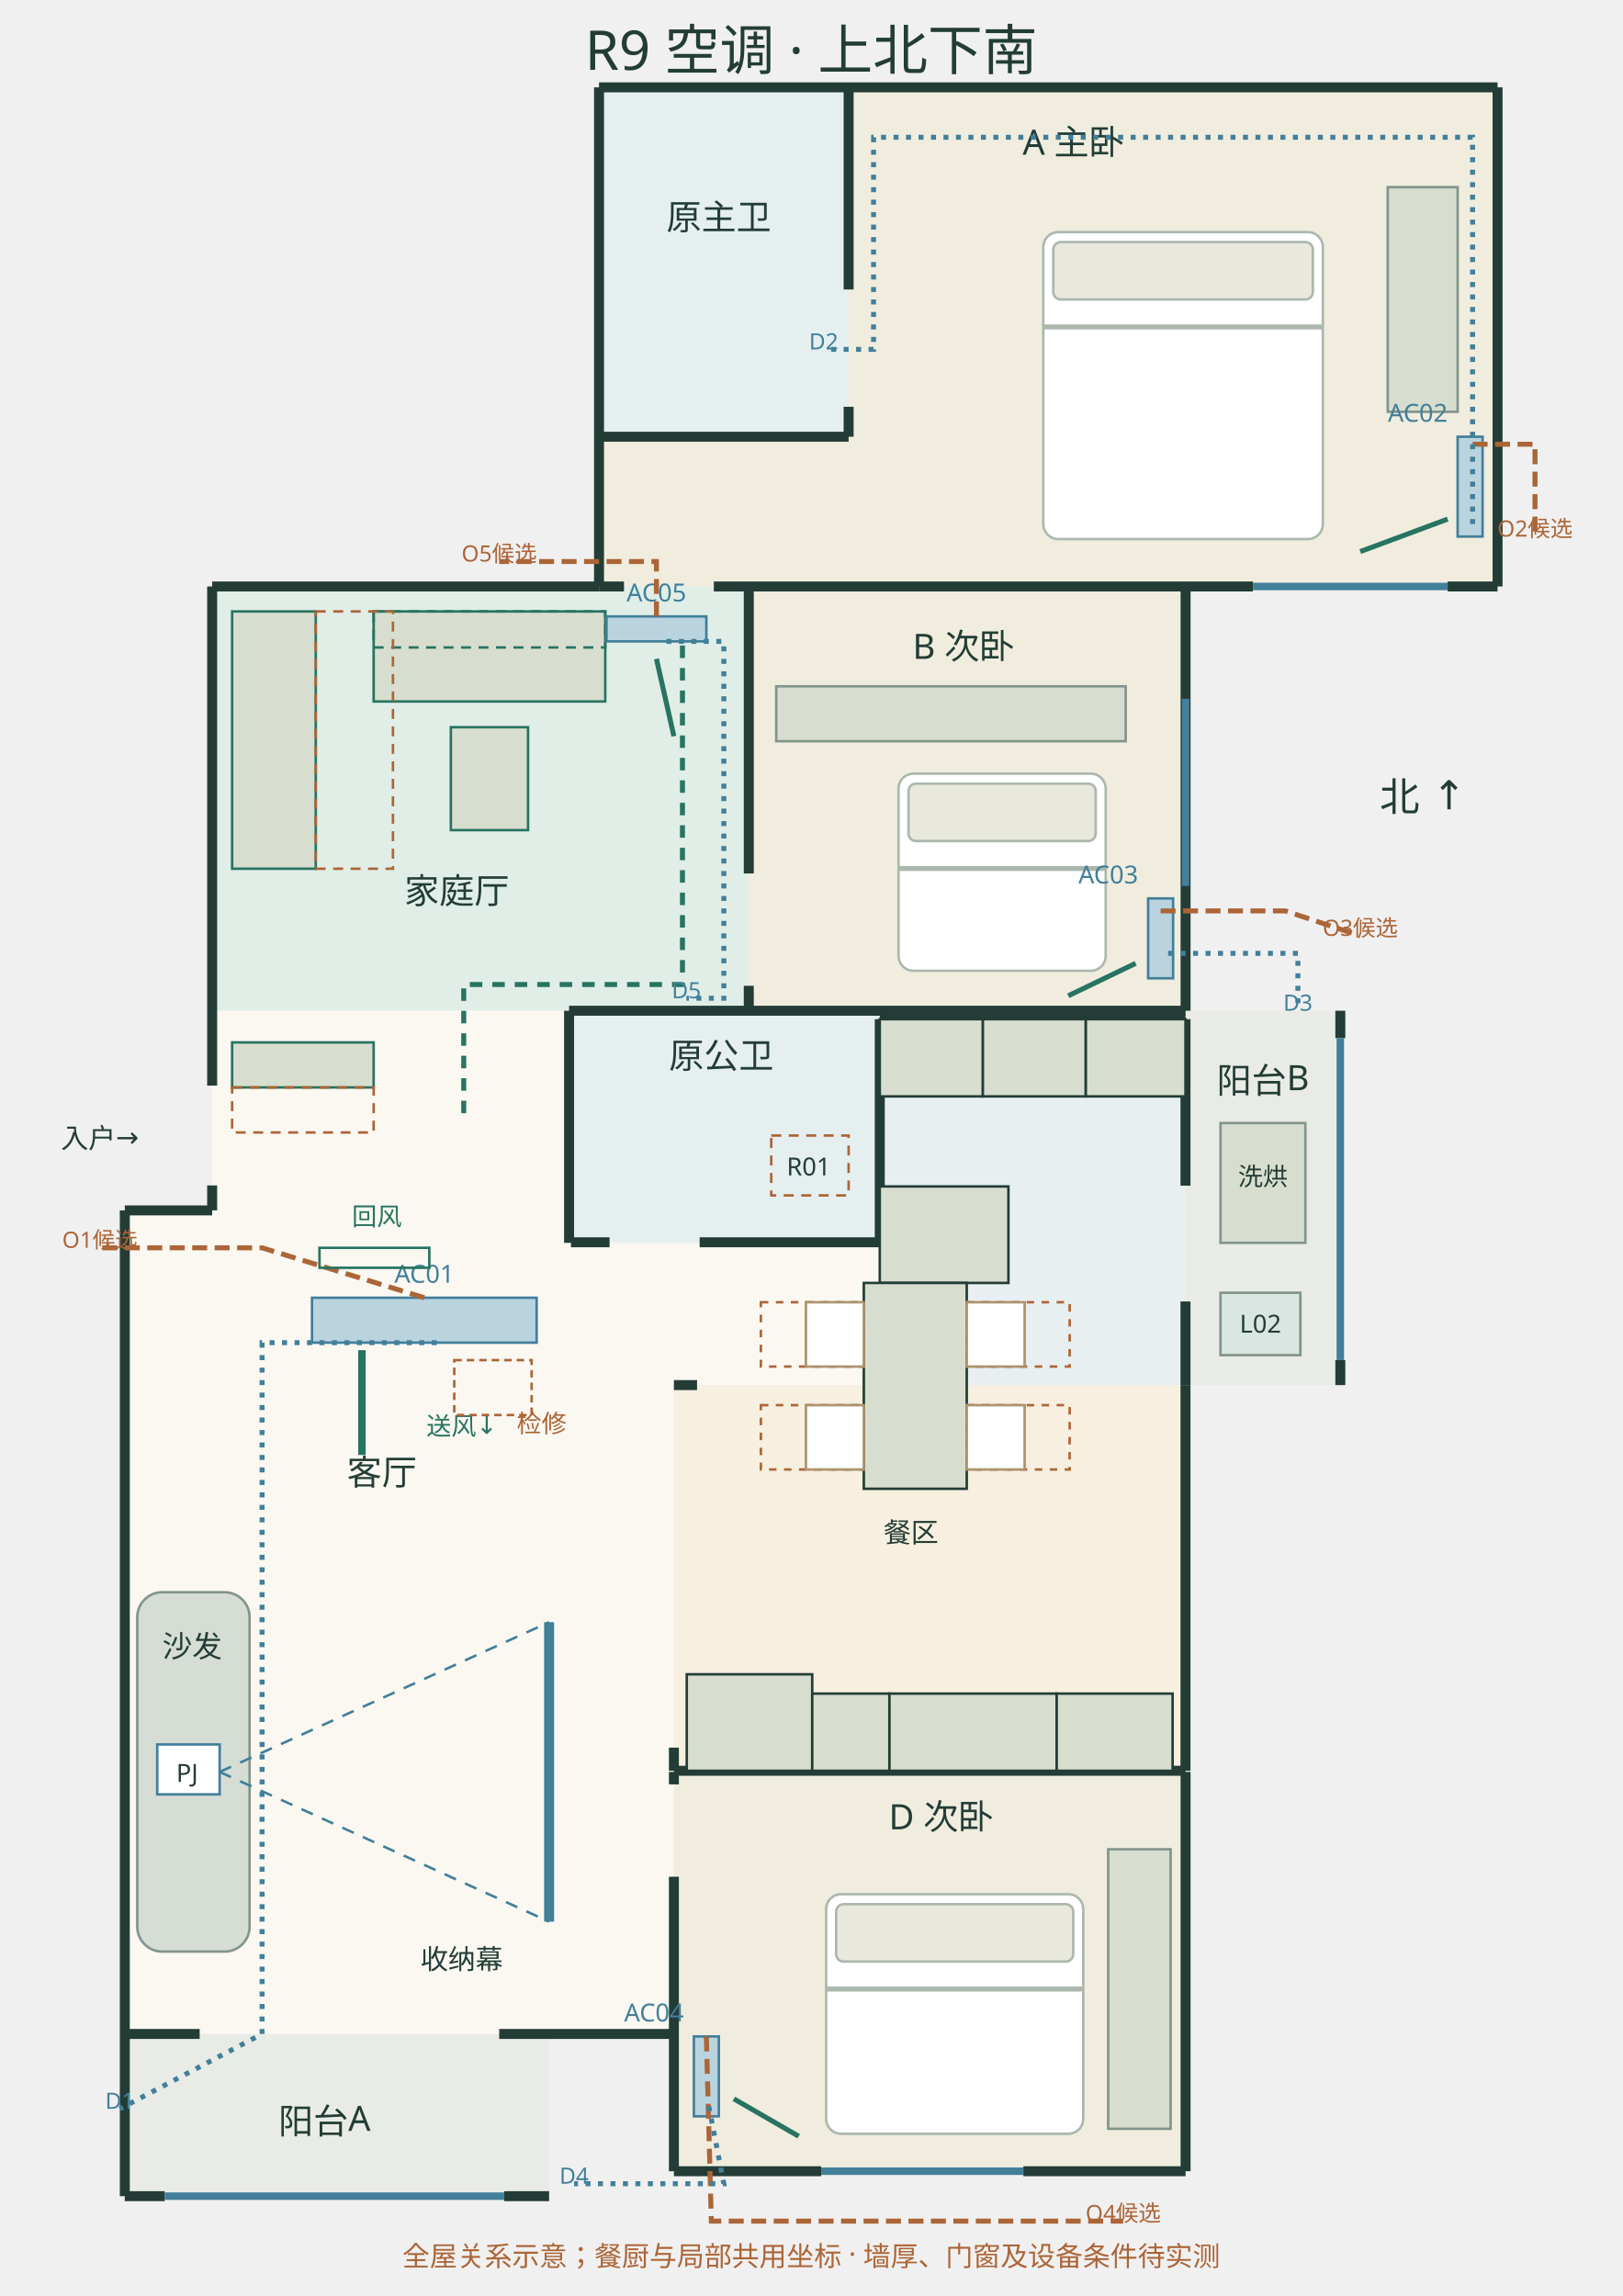
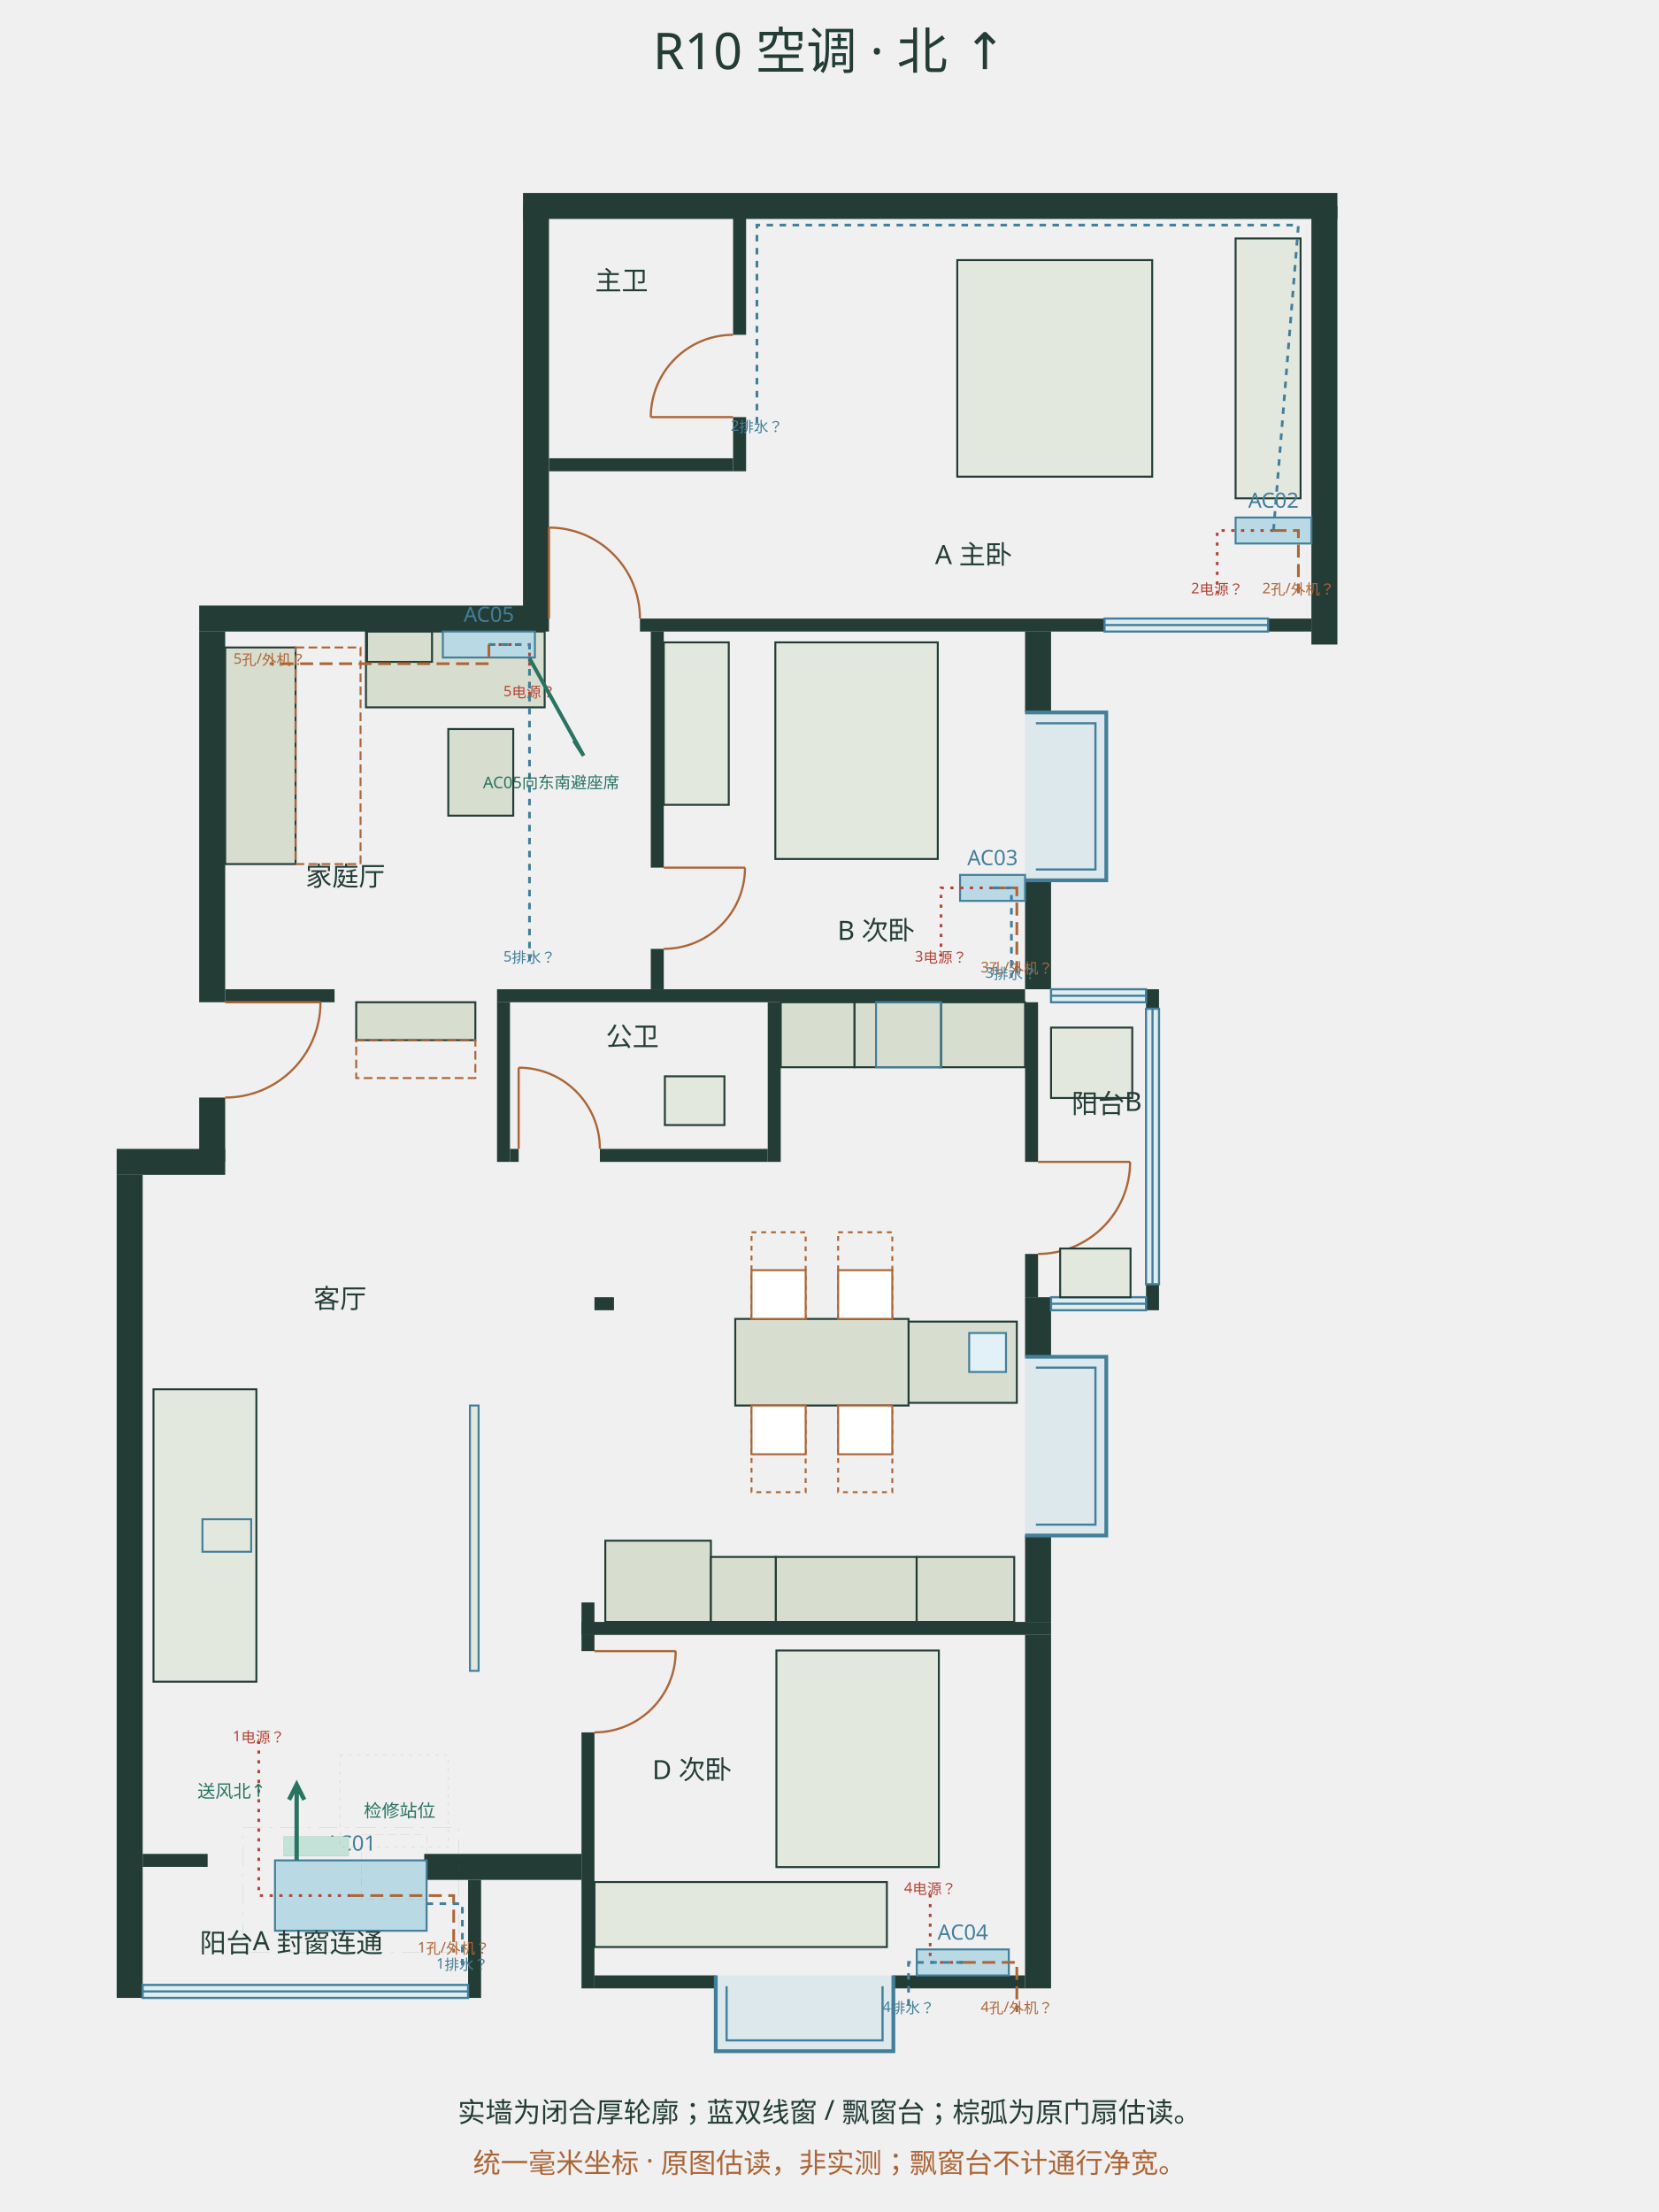
- <svg xmlns="http://www.w3.org/2000/svg" viewBox="0 0 650 920" role="img" aria-label="R9 空调 · 上北下南">
+ <svg xmlns="http://www.w3.org/2000/svg" viewBox="0 0 720 960" role="img" aria-label="R10 空调 · 北 ↑">
  <g font-family="Microsoft YaHei, sans-serif">
-     <text x="325.0" y="28" font-size="22" fill="#233d36" text-anchor="middle">R9 空调 · 上北下南</text>
-     <rect x="240" y="35" width="360" height="200" rx="0" fill="#f0eddf" stroke="none" />
-     <rect x="240" y="35" width="100" height="140" rx="0" fill="#e5eff0" stroke="none" />
-     <rect x="85" y="235" width="215" height="170" rx="0" fill="#e0eee7" stroke="none" />
-     <rect x="300" y="235" width="175" height="170" rx="0" fill="#f0eddf" stroke="none" />
-     <rect x="228" y="405" width="125" height="93" rx="0" fill="#e5eff0" stroke="none" />
-     <rect x="475" y="405" width="62" height="150" rx="0" fill="#e9ece6" stroke="none" />
-     <rect x="270" y="710" width="205" height="160" rx="0" fill="#f0eddf" stroke="none" />
-     <rect x="50" y="815" width="170" height="65" rx="0" fill="#e9ece6" stroke="none" />
-     <path d="M85 405H228V498H353V555H270V815H50V485H85Z" fill="#faf8f1" stroke="none" />
-     <line x1="240" y1="35" x2="600" y2="35" stroke="#233d36" stroke-width="4" stroke-dasharray="" />
-     <line x1="240" y1="35" x2="240" y2="235" stroke="#233d36" stroke-width="4" stroke-dasharray="" />
-     <line x1="600" y1="35" x2="600" y2="235" stroke="#233d36" stroke-width="4" stroke-dasharray="" />
-     <line x1="240" y1="235" x2="250" y2="235" stroke="#233d36" stroke-width="4" stroke-dasharray="" />
-     <line x1="286" y1="235" x2="502" y2="235" stroke="#233d36" stroke-width="4" stroke-dasharray="" />
-     <line x1="580" y1="235" x2="600" y2="235" stroke="#233d36" stroke-width="4" stroke-dasharray="" />
-     <line x1="340" y1="35" x2="340" y2="116" stroke="#233d36" stroke-width="4" stroke-dasharray="" />
-     <line x1="340" y1="163" x2="340" y2="175" stroke="#233d36" stroke-width="4" stroke-dasharray="" />
-     <line x1="240" y1="175" x2="340" y2="175" stroke="#233d36" stroke-width="4" stroke-dasharray="" />
-     <line x1="85" y1="235" x2="240" y2="235" stroke="#233d36" stroke-width="4" stroke-dasharray="" />
-     <line x1="85" y1="235" x2="85" y2="435" stroke="#233d36" stroke-width="4" stroke-dasharray="" />
-     <line x1="85" y1="475" x2="85" y2="485" stroke="#233d36" stroke-width="4" stroke-dasharray="" />
-     <line x1="50" y1="485" x2="85" y2="485" stroke="#233d36" stroke-width="4" stroke-dasharray="" />
-     <line x1="50" y1="485" x2="50" y2="880" stroke="#233d36" stroke-width="4" stroke-dasharray="" />
-     <line x1="300" y1="235" x2="300" y2="350" stroke="#233d36" stroke-width="4" stroke-dasharray="" />
-     <line x1="300" y1="395" x2="300" y2="405" stroke="#233d36" stroke-width="4" stroke-dasharray="" />
-     <line x1="475" y1="235" x2="475" y2="405" stroke="#233d36" stroke-width="4" stroke-dasharray="" />
-     <line x1="228" y1="405" x2="475" y2="405" stroke="#233d36" stroke-width="4" stroke-dasharray="" />
-     <line x1="228" y1="405" x2="228" y2="498" stroke="#233d36" stroke-width="4" stroke-dasharray="" />
-     <line x1="537" y1="405" x2="537" y2="416" stroke="#233d36" stroke-width="4" stroke-dasharray="" />
-     <line x1="537" y1="545" x2="537" y2="555" stroke="#233d36" stroke-width="4" stroke-dasharray="" />
-     <line x1="270" y1="710" x2="270" y2="715" stroke="#233d36" stroke-width="4" stroke-dasharray="" />
-     <line x1="270" y1="752" x2="270" y2="870" stroke="#233d36" stroke-width="4" stroke-dasharray="" />
-     <line x1="270" y1="870" x2="329" y2="870" stroke="#233d36" stroke-width="4" stroke-dasharray="" />
-     <line x1="410" y1="870" x2="475" y2="870" stroke="#233d36" stroke-width="4" stroke-dasharray="" />
-     <line x1="475" y1="710" x2="475" y2="870" stroke="#233d36" stroke-width="4" stroke-dasharray="" />
-     <line x1="50" y1="815" x2="80" y2="815" stroke="#233d36" stroke-width="4" stroke-dasharray="" />
-     <line x1="200" y1="815" x2="270" y2="815" stroke="#233d36" stroke-width="4" stroke-dasharray="" />
-     <line x1="50" y1="880" x2="66" y2="880" stroke="#233d36" stroke-width="4" stroke-dasharray="" />
-     <line x1="202" y1="880" x2="220" y2="880" stroke="#233d36" stroke-width="4" stroke-dasharray="" />
-     <line x1="502" y1="235" x2="580" y2="235" stroke="#427f9a" stroke-width="3" stroke-dasharray="" />
-     <line x1="475" y1="280" x2="475" y2="355" stroke="#427f9a" stroke-width="3" stroke-dasharray="" />
-     <line x1="475" y1="592" x2="475" y2="656" stroke="#427f9a" stroke-width="3" stroke-dasharray="" />
-     <line x1="329" y1="870" x2="410" y2="870" stroke="#427f9a" stroke-width="3" stroke-dasharray="" />
-     <line x1="537" y1="416" x2="537" y2="545" stroke="#427f9a" stroke-width="3" stroke-dasharray="" />
-     <line x1="66" y1="880" x2="202" y2="880" stroke="#427f9a" stroke-width="3" stroke-dasharray="" />
-     <rect x="418" y="93" width="112" height="123" rx="6" fill="#fff" stroke="#acb8ad" />
-     <rect x="422" y="97" width="104" height="23" rx="3" fill="#e9e8dc" stroke="#acb8ad" />
-     <line x1="418" y1="131" x2="530" y2="131" stroke="#acb8ad" stroke-width="2" stroke-dasharray="" />
-     <rect x="556" y="75" width="28" height="90" rx="0" fill="#d8decf" stroke="#82958c" />
-     <rect x="360" y="310" width="83" height="79" rx="6" fill="#fff" stroke="#acb8ad" />
-     <rect x="364" y="314" width="75" height="23" rx="3" fill="#e9e8dc" stroke="#acb8ad" />
-     <line x1="360" y1="348" x2="443" y2="348" stroke="#acb8ad" stroke-width="2" stroke-dasharray="" />
-     <rect x="311" y="275" width="140" height="22" rx="0" fill="#d8decf" stroke="#82958c" />
-     <rect x="331" y="759" width="103" height="96" rx="6" fill="#fff" stroke="#acb8ad" />
-     <rect x="335" y="763" width="95" height="23" rx="3" fill="#e9e8dc" stroke="#acb8ad" />
-     <line x1="331" y1="797" x2="434" y2="797" stroke="#acb8ad" stroke-width="2" stroke-dasharray="" />
-     <rect x="444" y="741" width="25" height="112" rx="0" fill="#d8decf" stroke="#82958c" />
-     <rect x="93.0" y="245.0" width="33.508" height="103.1" rx="0" fill="#d8decf" stroke="#287361" />
-     <rect x="149.705" y="245.0" width="92.79" height="36.085" rx="0" fill="#d8decf" stroke="#287361" />
-     <rect x="149.705" y="245.0" width="92.79" height="14.434" rx="0" fill="none" stroke="#287361" stroke-dasharray="4 3" />
-     <rect x="180.635" y="291.395" width="30.93" height="41.24" rx="0" fill="#d8decf" stroke="#287361" />
-     <rect x="126.507" y="245.0" width="30.93" height="103.1" rx="0" fill="none" stroke="#ac6537" stroke-dasharray="4 3" />
-     <rect x="93.0" y="417.692" width="56.705" height="18.043" rx="0" fill="#d8decf" stroke="#287361" />
-     <rect x="93.0" y="435.735" width="56.705" height="18.043" rx="0" fill="none" stroke="#ac6537" stroke-dasharray="4 3" />
-     <polyline points="185.79,446.045 185.79,394.495 273.425,394.495 273.425,255.31" fill="none" stroke="#287361" stroke-width="2" stroke-dasharray="5 4" />
-     <rect x="270.0" y="555.0" width="204.963" height="154.547" fill="#f7efdf" stroke="none" stroke-dasharray="" />
-     <rect x="352.48" y="408.392" width="122.483" height="146.608" fill="#e8eff0" stroke="none" stroke-dasharray="" />
-     <g data-wall="bath_south_west" data-retained="true">
-       <polyline points="228.76,497.779 244.225,497.779" fill="none" stroke="#233d36" stroke-width="4" stroke-dasharray="" />
+     <text x="360.0" y="30" font-size="22" fill="#233d36" text-anchor="middle">R10 空调 · 北 ↑</text>
+     <g data-model="e076298a32307d32d8c153a516c94fb05d81f4c542994ed85874554e8a292c61" transform="translate(258 563) scale(0.047)">
+       <g stroke-width="20">
+         <g data-wall="A_north" data-box="-660,-10197,7520,240">
+           <rect x="-660" y="-10197" width="7520" height="240" fill="#233d36" stroke="none" stroke-dasharray="" />
+         </g>
+         <g data-wall="A_west" data-box="-660,-10077,240,3810">
+           <rect x="-660" y="-10077" width="240" height="3810" fill="#233d36" stroke="none" stroke-dasharray="" />
+         </g>
+         <g data-wall="A_east" data-box="6620,-10077,240,4050">
+           <rect x="6620" y="-10077" width="240" height="4050" fill="#233d36" stroke="none" stroke-dasharray="" />
+         </g>
+         <g data-wall="A_south1" data-box="420,-6267,4290,120">
+           <rect x="420" y="-6267" width="4290" height="120" fill="#233d36" stroke="none" stroke-dasharray="" />
+         </g>
+         <g data-wall="A_south2" data-box="6220,-6267,400,120">
+           <rect x="6220" y="-6267" width="400" height="120" fill="#233d36" stroke="none" stroke-dasharray="" />
+         </g>
+         <g data-wall="family_north" data-box="-3650,-6387,3230,240">
+           <rect x="-3650" y="-6387" width="3230" height="240" fill="#233d36" stroke="none" stroke-dasharray="" />
+         </g>
+         <g data-wall="family_west" data-box="-3650,-6147,240,3423">
+           <rect x="-3650" y="-6147" width="240" height="3423" fill="#233d36" stroke="none" stroke-dasharray="" />
+         </g>
+         <g data-wall="master_bath_east1" data-box="1280,-10077,120,1190">
+           <rect x="1280" y="-10077" width="120" height="1190" fill="#233d36" stroke="none" stroke-dasharray="" />
+         </g>
+         <g data-wall="master_bath_east2" data-box="1280,-8127,120,500">
+           <rect x="1280" y="-8127" width="120" height="500" fill="#233d36" stroke="none" stroke-dasharray="" />
+         </g>
+         <g data-wall="master_bath_south" data-box="-420,-7747,1700,120">
+           <rect x="-420" y="-7747" width="1700" height="120" fill="#233d36" stroke="none" stroke-dasharray="" />
+         </g>
+         <g data-wall="B_west1" data-box="520,-6147,120,2180">
+           <rect x="520" y="-6147" width="120" height="2180" fill="#233d36" stroke="none" stroke-dasharray="" />
+         </g>
+         <g data-wall="B_west2" data-box="520,-3217,120,373">
+           <rect x="520" y="-3217" width="120" height="373" fill="#233d36" stroke="none" stroke-dasharray="" />
+         </g>
+         <g data-wall="B_east1" data-box="3976,-6147,240,747">
+           <rect x="3976" y="-6147" width="240" height="747" fill="#233d36" stroke="none" stroke-dasharray="" />
+         </g>
+         <g data-wall="B_east2" data-box="3976,-3850,240,1006">
+           <rect x="3976" y="-3850" width="240" height="1006" fill="#233d36" stroke="none" stroke-dasharray="" />
+         </g>
+         <g data-wall="bath_kitchen_north" data-box="-900,-2844,4876,120">
+           <rect x="-900" y="-2844" width="4876" height="120" fill="#233d36" stroke="none" stroke-dasharray="" />
+         </g>
+         <g data-wall="entry_return" data-box="-3410,-2844,1010,120">
+           <rect x="-3410" y="-2844" width="1010" height="120" fill="#233d36" stroke="none" stroke-dasharray="" />
+         </g>
+         <g data-wall="entry_lower" data-box="-3650,-1844,240,594">
+           <rect x="-3650" y="-1844" width="240" height="594" fill="#233d36" stroke="none" stroke-dasharray="" />
+         </g>
+         <g data-wall="entry_step" data-box="-4412,-1370,1002,240">
+           <rect x="-4412" y="-1370" width="1002" height="240" fill="#233d36" stroke="none" stroke-dasharray="" />
+         </g>
+         <g data-wall="living_west" data-box="-4412,-1130,240,7600">
+           <rect x="-4412" y="-1130" width="240" height="7600" fill="#233d36" stroke="none" stroke-dasharray="" />
+         </g>
+         <g data-wall="bath_west" data-box="-900,-2724,120,1474">
+           <rect x="-900" y="-2724" width="120" height="1474" fill="#233d36" stroke="none" stroke-dasharray="" />
+         </g>
+         <g data-wall="bath_south1" data-box="-780,-1370,80,120">
+           <rect x="-780" y="-1370" width="80" height="120" fill="#233d36" stroke="none" stroke-dasharray="" />
+         </g>
+         <g data-wall="bath_south2" data-box="50,-1370,1550,120">
+           <rect x="50" y="-1370" width="1550" height="120" fill="#233d36" stroke="none" stroke-dasharray="" />
+         </g>
+         <g data-wall="bath_east" data-box="1600,-2724,120,1474">
+           <rect x="1600" y="-2724" width="120" height="1474" fill="#233d36" stroke="none" stroke-dasharray="" />
+         </g>
+         <g data-wall="balconyB_div1" data-box="3976,-2724,120,1474">
+           <rect x="3976" y="-2724" width="120" height="1474" fill="#233d36" stroke="none" stroke-dasharray="" />
+         </g>
+         <g data-wall="balconyB_div2" data-box="3976,-400,120,400">
+           <rect x="3976" y="-400" width="120" height="400" fill="#233d36" stroke="none" stroke-dasharray="" />
+         </g>
+         <g data-wall="balconyB_NE" data-box="5093,-2844,120,180">
+           <rect x="5093" y="-2844" width="120" height="180" fill="#233d36" stroke="none" stroke-dasharray="" />
+         </g>
+         <g data-wall="balconyB_SE" data-box="5093,-120,120,240">
+           <rect x="5093" y="-120" width="120" height="240" fill="#233d36" stroke="none" stroke-dasharray="" />
+         </g>
+         <g data-wall="C_north_end" data-box="0,0,180,120">
+           <rect x="0" y="0" width="180" height="120" fill="#233d36" stroke="none" stroke-dasharray="" />
+         </g>
+         <g data-wall="C_east1" data-box="3976,0,240,550">
+           <rect x="3976" y="0" width="240" height="550" fill="#233d36" stroke="none" stroke-dasharray="" />
+         </g>
+         <g data-wall="C_east2" data-box="3976,2200,240,798">
+           <rect x="3976" y="2200" width="240" height="798" fill="#233d36" stroke="none" stroke-dasharray="" />
+         </g>
+         <g data-wall="CD" data-box="-120,2998,4336,120">
+           <rect x="-120" y="2998" width="4336" height="120" fill="#233d36" stroke="none" stroke-dasharray="" />
+         </g>
+         <g data-wall="C_west_end" data-box="-120,2818,120,300">
+           <rect x="-120" y="2818" width="120" height="300" fill="#233d36" stroke="none" stroke-dasharray="" />
+         </g>
+         <g data-wall="D_west1" data-box="-120,3118,120,150">
+           <rect x="-120" y="3118" width="120" height="150" fill="#233d36" stroke="none" stroke-dasharray="" />
+         </g>
+         <g data-wall="D_west2" data-box="-120,4018,120,2364">
+           <rect x="-120" y="4018" width="120" height="2364" fill="#233d36" stroke="none" stroke-dasharray="" />
+         </g>
+         <g data-wall="D_east" data-box="3976,3118,240,3264">
+           <rect x="3976" y="3118" width="240" height="3264" fill="#233d36" stroke="none" stroke-dasharray="" />
+         </g>
+         <g data-wall="D_south1" data-box="0,6262,1120,120">
+           <rect x="0" y="6262" width="1120" height="120" fill="#233d36" stroke="none" stroke-dasharray="" />
+         </g>
+         <g data-wall="D_south2" data-box="2760,6262,1216,120">
+           <rect x="2760" y="6262" width="1216" height="120" fill="#233d36" stroke="none" stroke-dasharray="" />
+         </g>
+         <g data-wall="balconyA_head1" data-box="-4172,5140,600,120">
+           <rect x="-4172" y="5140" width="600" height="120" fill="#233d36" stroke="none" stroke-dasharray="" />
+         </g>
+         <g data-wall="balconyA_head2" data-box="-1572,5140,1452,240">
+           <rect x="-1572" y="5140" width="1452" height="240" fill="#233d36" stroke="none" stroke-dasharray="" />
+         </g>
+         <g data-wall="balconyA_east" data-box="-1167,5380,120,1090">
+           <rect x="-1167" y="5380" width="120" height="1090" fill="#233d36" stroke="none" stroke-dasharray="" />
+         </g>
+         <g data-opening="A_door" data-kind="door" data-box="-420,-6267,840,120">
+           <polyline points="-420,-6267 -420,-7107" fill="none" stroke="#ac6537" stroke-width="20" stroke-dasharray="" />
+           <path d="M420,-6267 A840,840 0 0 0 -420,-7107" fill="none" stroke="#ac6537" />
+         </g>
+         <g data-opening="A_window" data-kind="window" data-box="4710,-6267,1510,120">
+           <rect x="4710" y="-6267" width="1510" height="120" fill="#dfedf1" stroke="#427f9a" stroke-dasharray="" />
+           <polyline points="4710,-6207.0 6220,-6207.0" fill="none" stroke="#427f9a" stroke-width="20" stroke-dasharray="" />
+         </g>
+         <g data-opening="master_bath_door" data-kind="door" data-box="1280,-8887,120,760">
+           <polyline points="1280,-8127 520,-8127" fill="none" stroke="#ac6537" stroke-width="20" stroke-dasharray="" />
+           <path d="M1280,-8887 A760,760 0 0 0 520,-8127" fill="none" stroke="#ac6537" />
+         </g>
+         <g data-opening="B_door" data-kind="door" data-box="520,-3967,120,750">
+           <polyline points="640,-3967 1390,-3967" fill="none" stroke="#ac6537" stroke-width="20" stroke-dasharray="" />
+           <path d="M640,-3217 A750,750 0 0 0 1390,-3967" fill="none" stroke="#ac6537" />
+         </g>
+         <g data-opening="entry" data-kind="door" data-box="-3650,-2724,240,880">
+           <polyline points="-3410,-2724 -2530,-2724" fill="none" stroke="#ac6537" stroke-width="20" stroke-dasharray="" />
+           <path d="M-3410,-1844 A880,880 0 0 0 -2530,-2724" fill="none" stroke="#ac6537" />
+         </g>
+         <g data-opening="bath_door" data-kind="door" data-box="-700,-1370,750,120">
+           <polyline points="-700,-1370 -700,-2120" fill="none" stroke="#ac6537" stroke-width="20" stroke-dasharray="" />
+           <path d="M50,-1370 A750,750 0 0 0 -700,-2120" fill="none" stroke="#ac6537" />
+         </g>
+         <g data-opening="balconyB_door" data-kind="door" data-box="3976,-1250,120,850">
+           <polyline points="4096,-1250 4946,-1250" fill="none" stroke="#ac6537" stroke-width="20" stroke-dasharray="" />
+           <path d="M4096,-400 A850,850 0 0 0 4946,-1250" fill="none" stroke="#ac6537" />
+         </g>
+         <g data-opening="D_door" data-kind="door" data-box="-120,3268,120,750">
+           <polyline points="0,3268 750,3268" fill="none" stroke="#ac6537" stroke-width="20" stroke-dasharray="" />
+           <path d="M0,4018 A750,750 0 0 0 750,3268" fill="none" stroke="#ac6537" />
+         </g>
+         <g data-opening="balconyA_connection" data-kind="connected" data-box="-3572,5140,2000,120" />
+         <g data-opening="balconyB_north" data-kind="window" data-box="4216,-2844,877,120">
+           <rect x="4216" y="-2844" width="877" height="120" fill="#dfedf1" stroke="#427f9a" stroke-dasharray="" />
+           <polyline points="4216,-2784.0 5093,-2784.0" fill="none" stroke="#427f9a" stroke-width="20" stroke-dasharray="" />
+         </g>
+         <g data-opening="balconyB_east" data-kind="window" data-box="5093,-2664,120,2544">
+           <rect x="5093" y="-2664" width="120" height="2544" fill="#dfedf1" stroke="#427f9a" stroke-dasharray="" />
+           <polyline points="5153.0,-2664 5153.0,-120" fill="none" stroke="#427f9a" stroke-width="20" stroke-dasharray="" />
+         </g>
+         <g data-opening="balconyB_south" data-kind="window" data-box="4216,0,877,120">
+           <rect x="4216" y="0" width="877" height="120" fill="#dfedf1" stroke="#427f9a" stroke-dasharray="" />
+           <polyline points="4216,60.0 5093,60.0" fill="none" stroke="#427f9a" stroke-width="20" stroke-dasharray="" />
+         </g>
+         <g data-opening="balconyA_south" data-kind="window" data-box="-4172,6350,3005,120">
+           <rect x="-4172" y="6350" width="3005" height="120" fill="#dfedf1" stroke="#427f9a" stroke-dasharray="" />
+           <polyline points="-4172,6410.0 -1167,6410.0" fill="none" stroke="#427f9a" stroke-width="20" stroke-dasharray="" />
+         </g>
+         <g data-opening="B_bay" data-kind="bay_east" data-box="3976,-5400,750,1550">
+           <rect x="3976" y="-5400" width="750" height="1550" fill="#dce8ec" stroke="none" stroke-dasharray="" />
+           <polyline points="3976,-5400 4726,-5400 4726,-3850 3976,-3850" fill="none" stroke="#427f9a" stroke-width="35" stroke-dasharray="" />
+           <polyline points="4076,-5300 4626,-5300 4626,-3950 4076,-3950" fill="none" stroke="#427f9a" stroke-width="20" stroke-dasharray="" />
+         </g>
+         <g data-opening="C_bay" data-kind="bay_east" data-box="3976,550,750,1650">
+           <rect x="3976" y="550" width="750" height="1650" fill="#dce8ec" stroke="none" stroke-dasharray="" />
+           <polyline points="3976,550 4726,550 4726,2200 3976,2200" fill="none" stroke="#427f9a" stroke-width="35" stroke-dasharray="" />
+           <polyline points="4076,650 4626,650 4626,2100 4076,2100" fill="none" stroke="#427f9a" stroke-width="20" stroke-dasharray="" />
+         </g>
+         <g data-opening="D_bay" data-kind="bay_south" data-box="1120,6262,1640,700">
+           <rect x="1120" y="6262" width="1640" height="700" fill="#dce8ec" stroke="none" stroke-dasharray="" />
+           <polyline points="1120,6262 1120,6962 2760,6962 2760,6262" fill="none" stroke="#427f9a" stroke-width="35" stroke-dasharray="" />
+           <polyline points="1220,6362 1220,6862 2660,6862 2660,6362" fill="none" stroke="#427f9a" stroke-width="20" stroke-dasharray="" />
+         </g>
+       </g>
+       <g stroke-width="18">
+         <g data-object="sink" data-box="3200,-2724,776,600">
+           <rect x="3200" y="-2724" width="776" height="600" fill="#d8decf" stroke="#233d36" stroke-dasharray="" />
+         </g>
+         <g data-object="prep" data-box="2400,-2724,800,600">
+           <rect x="2400" y="-2724" width="800" height="600" fill="#d8decf" stroke="#233d36" stroke-dasharray="" />
+         </g>
+         <g data-object="hob" data-box="1720,-2724,680,600">
+           <rect x="1720" y="-2724" width="680" height="600" fill="#d8decf" stroke="#233d36" stroke-dasharray="" />
+         </g>
+         <g data-object="island" data-box="2900,225,1000,750">
+           <rect x="2900" y="225" width="1000" height="750" fill="#d8decf" stroke="#233d36" stroke-dasharray="" />
+         </g>
+         <g data-object="fridge" data-box="100,2248,975,750">
+           <rect x="100" y="2248" width="975" height="750" fill="#d8decf" stroke="#233d36" stroke-dasharray="" />
+         </g>
+         <g data-object="tower" data-box="1075,2398,600,600">
+           <rect x="1075" y="2398" width="600" height="600" fill="#d8decf" stroke="#233d36" stroke-dasharray="" />
+         </g>
+         <g data-object="coffee" data-box="1675,2398,1300,600">
+           <rect x="1675" y="2398" width="1300" height="600" fill="#d8decf" stroke="#233d36" stroke-dasharray="" />
+         </g>
+         <g data-object="pantry" data-box="2975,2398,901,600">
+           <rect x="2975" y="2398" width="901" height="600" fill="#d8decf" stroke="#233d36" stroke-dasharray="" />
+         </g>
+         <g data-object="table4" data-box="1300,200,1600,800">
+           <rect x="1300" y="200" width="1600" height="800" fill="#d8decf" stroke="#233d36" stroke-dasharray="" />
+         </g>
+         <g data-object="aux_sink" data-box="3460,330,340,360">
+           <rect x="3460" y="330" width="340" height="360" fill="#e1f1f7" stroke="#427f9a" stroke-dasharray="" />
+         </g>
+         <g data-object="dishwasher" data-box="2600,-2724,600,600">
+           <rect x="2600" y="-2724" width="600" height="600" fill="none" stroke="#427f9a" stroke-dasharray="" />
+         </g>
+         <g data-object="chair_pull_0" data-box="1450.0,-600,500,800">
+           <rect x="1450.0" y="-600" width="500" height="800" fill="none" stroke="#ac6537" stroke-dasharray="45 45" />
+         </g>
+         <g data-object="chair_pull_1" data-box="2250.0,-600,500,800">
+           <rect x="2250.0" y="-600" width="500" height="800" fill="none" stroke="#ac6537" stroke-dasharray="45 45" />
+         </g>
+         <g data-object="chair_pull_2" data-box="1450.0,1000,500,800">
+           <rect x="1450.0" y="1000" width="500" height="800" fill="none" stroke="#ac6537" stroke-dasharray="45 45" />
+         </g>
+         <g data-object="chair_pull_3" data-box="2250.0,1000,500,800">
+           <rect x="2250.0" y="1000" width="500" height="800" fill="none" stroke="#ac6537" stroke-dasharray="45 45" />
+         </g>
+         <g data-object="chair_seated_0" data-box="1450.0,-250,500,450">
+           <rect x="1450.0" y="-250" width="500" height="450" fill="#fff" stroke="#ac6537" stroke-dasharray="" />
+         </g>
+         <g data-object="chair_seated_1" data-box="2250.0,-250,500,450">
+           <rect x="2250.0" y="-250" width="500" height="450" fill="#fff" stroke="#ac6537" stroke-dasharray="" />
+         </g>
+         <g data-object="chair_seated_2" data-box="1450.0,1000,500,450">
+           <rect x="1450.0" y="1000" width="500" height="450" fill="#fff" stroke="#ac6537" stroke-dasharray="" />
+         </g>
+         <g data-object="chair_seated_3" data-box="2250.0,1000,500,450">
+           <rect x="2250.0" y="1000" width="500" height="450" fill="#fff" stroke="#ac6537" stroke-dasharray="" />
+         </g>
+         <g data-object="bedA" data-box="3350,-9577,1800,2000">
+           <rect x="3350" y="-9577" width="1800" height="2000" fill="#e3e8de" stroke="#233d36" stroke-dasharray="" />
+         </g>
+         <g data-object="wardrobeA" data-box="5920,-9777,600,2400">
+           <rect x="5920" y="-9777" width="600" height="2400" fill="#e3e8de" stroke="#233d36" stroke-dasharray="" />
+         </g>
+         <g data-object="bedB" data-box="1670,-6047,1500,2000">
+           <rect x="1670" y="-6047" width="1500" height="2000" fill="#e3e8de" stroke="#233d36" stroke-dasharray="" />
+         </g>
+         <g data-object="wardrobeB" data-box="640,-6047,600,1500">
+           <rect x="640" y="-6047" width="600" height="1500" fill="#e3e8de" stroke="#233d36" stroke-dasharray="" />
+         </g>
+         <g data-object="bedD" data-box="1680,3262,1500,2000">
+           <rect x="1680" y="3262" width="1500" height="2000" fill="#e3e8de" stroke="#233d36" stroke-dasharray="" />
+         </g>
+         <g data-object="wardrobeD" data-box="0,5400,2700,600">
+           <rect x="0" y="5400" width="2700" height="600" fill="#e3e8de" stroke="#233d36" stroke-dasharray="" />
+         </g>
+         <g data-object="sofa" data-box="-4072,850,950,2700">
+           <rect x="-4072" y="850" width="950" height="2700" fill="#e3e8de" stroke="#233d36" stroke-dasharray="" />
+         </g>
+         <g data-object="screen" data-box="-1150,1000,80,2450">
+           <rect x="-1150" y="1000" width="80" height="2450" fill="#e3e8de" stroke="#427f9a" stroke-dasharray="" />
+         </g>
+         <g data-object="projector" data-box="-3620,2050,450,300">
+           <rect x="-3620" y="2050" width="450" height="300" fill="#e3e8de" stroke="#427f9a" stroke-dasharray="" />
+         </g>
+         <g data-object="laundry" data-box="4216,-2490,750,650">
+           <rect x="4216" y="-2490" width="750" height="650" fill="#e3e8de" stroke="#233d36" stroke-dasharray="" />
+         </g>
+         <g data-object="robot" data-box="4300,-450,650,450">
+           <rect x="4300" y="-450" width="650" height="450" fill="#e3e8de" stroke="#233d36" stroke-dasharray="" />
+         </g>
+         <g data-object="robot_alt" data-box="650,-2040,550,450">
+           <rect x="650" y="-2040" width="550" height="450" fill="#e3e8de" stroke="#233d36" stroke-dasharray="" />
+         </g>
+         <g data-object="deep" data-box="-3410,-6000,650,2000">
+           <rect x="-3410" y="-6000" width="650" height="2000" fill="#d8decf" stroke="#233d36" stroke-dasharray="" />
+         </g>
+         <g data-object="deep_door" data-box="-2760,-6000,600,2000">
+           <rect x="-2760" y="-6000" width="600" height="2000" fill="none" stroke="#ac6537" stroke-dasharray="80 40" />
+         </g>
+         <g data-object="desk" data-box="-2110,-6147,1650,700">
+           <rect x="-2110" y="-6147" width="1650" height="700" fill="#d8decf" stroke="#233d36" stroke-dasharray="" />
+         </g>
+         <g data-object="books" data-box="-2100,-6147,600,280">
+           <rect x="-2100" y="-6147" width="600" height="280" fill="none" stroke="#233d36" stroke-dasharray="" />
+         </g>
+         <g data-object="chair" data-box="-1350,-5247,600,800">
+           <rect x="-1350" y="-5247" width="600" height="800" fill="#d8decf" stroke="#233d36" stroke-dasharray="" />
+         </g>
+         <g data-object="shoe" data-box="-2200,-2724,1100,350">
+           <rect x="-2200" y="-2724" width="1100" height="350" fill="#d8decf" stroke="#233d36" stroke-dasharray="" />
+         </g>
+         <g data-object="shoe_door" data-box="-2200,-2374,1100,350">
+           <rect x="-2200" y="-2374" width="1100" height="350" fill="none" stroke="#ac6537" stroke-dasharray="80 40" />
+         </g>
+         <g data-object="AC01" data-box="-2950,5200,1400,650">
+           <rect x="-2950" y="5200" width="1400" height="650" fill="#b9d9e4" stroke="#427f9a" stroke-dasharray="" />
+         </g>
+         <text x="-2250.0" y="5110" font-size="195" fill="#427f9a" text-anchor="middle">AC01</text>
+         <g data-object="AC02" data-box="5920,-7200,700,240">
+           <rect x="5920" y="-7200" width="700" height="240" fill="#b9d9e4" stroke="#427f9a" stroke-dasharray="" />
+         </g>
+         <text x="6270.0" y="-7290" font-size="195" fill="#427f9a" text-anchor="middle">AC02</text>
+         <g data-object="AC03" data-box="3376,-3900,600,240">
+           <rect x="3376" y="-3900" width="600" height="240" fill="#b9d9e4" stroke="#427f9a" stroke-dasharray="" />
+         </g>
+         <text x="3676.0" y="-3990" font-size="195" fill="#427f9a" text-anchor="middle">AC03</text>
+         <g data-object="AC04" data-box="2976,6022,850,240">
+           <rect x="2976" y="6022" width="850" height="240" fill="#b9d9e4" stroke="#427f9a" stroke-dasharray="" />
+         </g>
+         <text x="3401.0" y="5932" font-size="195" fill="#427f9a" text-anchor="middle">AC04</text>
+         <g data-object="AC05" data-box="-1400,-6147,850,240">
+           <rect x="-1400" y="-6147" width="850" height="240" fill="#b9d9e4" stroke="#427f9a" stroke-dasharray="" />
+         </g>
+         <text x="-975.0" y="-6237" font-size="195" fill="#427f9a" text-anchor="middle">AC05</text>
+         <text x="3500" y="-6770" font-size="245" fill="#233d36" text-anchor="middle">A 主卧</text>
+         <text x="250" y="-9300" font-size="245" fill="#233d36" text-anchor="middle">主卫</text>
+         <text x="-2300" y="-3800" font-size="245" fill="#233d36" text-anchor="middle">家庭厅</text>
+         <text x="2600" y="-3300" font-size="245" fill="#233d36" text-anchor="middle">B 次卧</text>
+         <text x="350" y="-2320" font-size="245" fill="#233d36" text-anchor="middle">公卫</text>
+         <text x="4730" y="-1700" font-size="245" fill="#233d36" text-anchor="middle">阳台B</text>
+         <text x="-2350" y="100" font-size="245" fill="#233d36" text-anchor="middle">客厅</text>
+         <text x="900" y="4450" font-size="245" fill="#233d36" text-anchor="middle">D 次卧</text>
+         <text x="-2800" y="6050" font-size="245" fill="#233d36" text-anchor="middle">阳台A 封窗连通</text>
+       </g>
+       <g data-object="AC01-ceiling" data-box="-3250,4900,2000,1150">
+         <rect x="-3250" y="4900" width="2000" height="1150" fill="none" stroke="#427f9a" stroke-dasharray="180 70 30 70" />
+       </g>
+       <g data-object="AC01-return" data-box="-2870,4980,600,180">
+         <rect x="-2870" y="4980" width="600" height="180" fill="#c4e2d8" stroke="#287361" stroke-dasharray="" />
+       </g>
+       <g data-object="AC01-access" data-box="-2150,4960,600,600">
+         <rect x="-2150" y="4960" width="600" height="600" fill="none" stroke="#ac6537" stroke-dasharray="80 40" />
+       </g>
+       <g data-object="AC01-standing" data-box="-2350,4230,1000,850">
+         <rect x="-2350" y="4230" width="1000" height="850" fill="none" stroke="#287361" stroke-dasharray="30 50" />
+       </g>
+       <g data-route="AC01-refrigerant">
+         <polyline points="-2250,5525 -1300,5525 -1300,6050" fill="none" stroke="#ac6537" stroke-width="25" stroke-dasharray="120 60" />
+       </g>
+       <text x="-1300" y="6050" font-size="135" fill="#ac6537" text-anchor="middle">1孔/外机？</text>
+       <g data-route="AC01-power">
+         <polyline points="-2250,5525 -3100,5525 -3100,4100" fill="none" stroke="#b34539" stroke-width="25" stroke-dasharray="30 60" />
+       </g>
+       <text x="-3100" y="4100" font-size="135" fill="#b34539" text-anchor="middle">1电源？</text>
+       <g data-route="AC01-condensate">
+         <polyline points="-1550,5600 -1220,5600 -1220,6200" fill="none" stroke="#427f9a" stroke-width="25" stroke-dasharray="60 60" />
+       </g>
+       <text x="-1220" y="6200" font-size="135" fill="#427f9a" text-anchor="middle">1排水？</text>
+       <g data-route="AC02-refrigerant">
+         <polyline points="6270,-7080 6500,-7080 6500,-6500" fill="none" stroke="#ac6537" stroke-width="25" stroke-dasharray="120 60" />
+       </g>
+       <text x="6500" y="-6500" font-size="135" fill="#ac6537" text-anchor="middle">2孔/外机？</text>
+       <g data-route="AC02-power">
+         <polyline points="6270,-7080 5750,-7080 5750,-6500" fill="none" stroke="#b34539" stroke-width="25" stroke-dasharray="30 60" />
+       </g>
+       <text x="5750" y="-6500" font-size="135" fill="#b34539" text-anchor="middle">2电源？</text>
+       <g data-route="AC02-condensate">
+         <polyline points="6270,-7080 6500,-9900 1500,-9900 1500,-8000" fill="none" stroke="#427f9a" stroke-width="25" stroke-dasharray="60 60" />
+       </g>
+       <text x="1500" y="-8000" font-size="135" fill="#427f9a" text-anchor="middle">2排水？</text>
+       <g data-route="AC03-refrigerant">
+         <polyline points="3676,-3780 3900,-3780 3900,-3000" fill="none" stroke="#ac6537" stroke-width="25" stroke-dasharray="120 60" />
+       </g>
+       <text x="3900" y="-3000" font-size="135" fill="#ac6537" text-anchor="middle">3孔/外机？</text>
+       <g data-route="AC03-power">
+         <polyline points="3676,-3780 3200,-3780 3200,-3100" fill="none" stroke="#b34539" stroke-width="25" stroke-dasharray="30 60" />
+       </g>
+       <text x="3200" y="-3100" font-size="135" fill="#b34539" text-anchor="middle">3电源？</text>
+       <g data-route="AC03-condensate">
+         <polyline points="3676,-3780 3850,-3780 3850,-2950" fill="none" stroke="#427f9a" stroke-width="25" stroke-dasharray="60 60" />
+       </g>
+       <text x="3850" y="-2950" font-size="135" fill="#427f9a" text-anchor="middle">3排水？</text>
+       <g data-route="AC04-refrigerant">
+         <polyline points="3401,6142 3900,6142 3900,6600" fill="none" stroke="#ac6537" stroke-width="25" stroke-dasharray="120 60" />
+       </g>
+       <text x="3900" y="6600" font-size="135" fill="#ac6537" text-anchor="middle">4孔/外机？</text>
+       <g data-route="AC04-power">
+         <polyline points="3401,6142 3100,6142 3100,5500" fill="none" stroke="#b34539" stroke-width="25" stroke-dasharray="30 60" />
+       </g>
+       <text x="3100" y="5500" font-size="135" fill="#b34539" text-anchor="middle">4电源？</text>
+       <g data-route="AC04-condensate">
+         <polyline points="3401,6142 2900,6142 2900,6600" fill="none" stroke="#427f9a" stroke-width="25" stroke-dasharray="60 60" />
+       </g>
+       <text x="2900" y="6600" font-size="135" fill="#427f9a" text-anchor="middle">4排水？</text>
+       <g data-route="AC05-refrigerant">
+         <polyline points="-975,-6027 -975,-5850 -3000,-5850" fill="none" stroke="#ac6537" stroke-width="25" stroke-dasharray="120 60" />
+       </g>
+       <text x="-3000" y="-5850" font-size="135" fill="#ac6537" text-anchor="middle">5孔/外机？</text>
+       <g data-route="AC05-power">
+         <polyline points="-975,-6027 -600,-6027 -600,-5550" fill="none" stroke="#b34539" stroke-width="25" stroke-dasharray="30 60" />
+       </g>
+       <text x="-600" y="-5550" font-size="135" fill="#b34539" text-anchor="middle">5电源？</text>
+       <g data-route="AC05-condensate">
+         <polyline points="-975,-6027 -600,-6027 -600,-3100" fill="none" stroke="#427f9a" stroke-width="25" stroke-dasharray="60 60" />
+       </g>
+       <text x="-600" y="-3100" font-size="135" fill="#427f9a" text-anchor="middle">5排水？</text>
+       <polyline points="-2750,5200 -2750,4500 -2820,4640 -2750,4500 -2680,4640" fill="none" stroke="#287361" stroke-width="40" stroke-dasharray="" />
+       <text x="-3350" y="4620" font-size="165" fill="#287361" text-anchor="middle">送风北↑</text>
+       <text x="-1800" y="4800" font-size="165" fill="#287361" text-anchor="middle">检修站位</text>
+       <polyline points="-600,-5900 -100,-5000 -190,-5140" fill="none" stroke="#287361" stroke-width="35" stroke-dasharray="" />
+       <text x="-400" y="-4700" font-size="150" fill="#287361" text-anchor="middle">AC05向东南避座席</text>
    </g>
-     <g data-wall="bath_south_east" data-retained="true">
-       <polyline points="280.31,497.779 352.48,497.779" fill="none" stroke="#233d36" stroke-width="4" stroke-dasharray="" />
-     </g>
-     <g data-wall="bath_east" data-retained="true">
-       <polyline points="352.48,408.392 352.48,497.779" fill="none" stroke="#233d36" stroke-width="4" stroke-dasharray="" />
-     </g>
-     <g data-wall="kitchen_north" data-retained="true">
-       <polyline points="352.48,408.392 474.963,408.392" fill="none" stroke="#233d36" stroke-width="4" stroke-dasharray="" />
-     </g>
-     <g data-wall="balcony_divider_north" data-retained="true">
-       <polyline points="474.963,408.392 474.963,475.097" fill="none" stroke="#233d36" stroke-width="4" stroke-dasharray="" />
-     </g>
-     <g data-wall="balcony_divider_south" data-retained="true">
-       <polyline points="474.963,521.492 474.963,555.0" fill="none" stroke="#233d36" stroke-width="4" stroke-dasharray="" />
-     </g>
-     <g data-wall="dining_north_end" data-retained="true">
-       <polyline points="270.0,555.0 279.279,555.0" fill="none" stroke="#233d36" stroke-width="4" stroke-dasharray="" />
-     </g>
-     <g data-wall="dining_east" data-retained="true">
-       <polyline points="474.963,555.0 474.963,709.547" fill="none" stroke="#233d36" stroke-width="4" stroke-dasharray="" />
-     </g>
-     <g data-wall="cd" data-retained="true">
-       <polyline points="270.0,709.547 474.963,709.547" fill="none" stroke="#233d36" stroke-width="4" stroke-dasharray="" />
-     </g>
-     <g data-wall="dining_west_south_end" data-retained="true">
-       <polyline points="270.0,700.268 270.0,709.547" fill="none" stroke="#233d36" stroke-width="4" stroke-dasharray="" />
-     </g>
-     <g data-object="sink">
-       <rect x="434.96" y="408.392" width="40.003" height="30.93" fill="#d8decf" stroke="#233d36" stroke-dasharray="" />
-     </g>
-     <g data-object="prep">
-       <rect x="393.72" y="408.392" width="41.24" height="30.93" fill="#d8decf" stroke="#233d36" stroke-dasharray="" />
-     </g>
-     <g data-object="hob">
-       <rect x="352.48" y="408.392" width="41.24" height="30.93" fill="#d8decf" stroke="#233d36" stroke-dasharray="" />
-     </g>
-     <g data-object="island">
-       <rect x="352.48" y="475.407" width="51.55" height="38.663" fill="#d8decf" stroke="#233d36" stroke-dasharray="" />
-     </g>
-     <g data-object="table4">
-       <rect x="346.088" y="514.069" width="41.24" height="82.48" fill="#d8decf" stroke="#233d36" stroke-dasharray="" />
-     </g>
-     <g data-object="fridge">
-       <rect x="275.155" y="670.884" width="50.261" height="38.663" fill="#d8decf" stroke="#233d36" stroke-dasharray="" />
-     </g>
-     <g data-object="tower">
-       <rect x="325.416" y="678.617" width="30.93" height="30.93" fill="#d8decf" stroke="#233d36" stroke-dasharray="" />
-     </g>
-     <g data-object="coffee">
-       <rect x="356.346" y="678.617" width="67.015" height="30.93" fill="#d8decf" stroke="#233d36" stroke-dasharray="" />
-     </g>
-     <g data-object="pantry">
-       <rect x="423.361" y="678.617" width="46.447" height="30.93" fill="#d8decf" stroke="#233d36" stroke-dasharray="" />
-     </g>
-     <rect x="304.848" y="521.802" width="41.24" height="25.775" fill="none" stroke="#ac6537" stroke-dasharray="3 3" />
-     <rect x="304.848" y="563.042" width="41.24" height="25.775" fill="none" stroke="#ac6537" stroke-dasharray="3 3" />
-     <rect x="387.328" y="521.802" width="41.24" height="25.775" fill="none" stroke="#ac6537" stroke-dasharray="3 3" />
-     <rect x="387.328" y="563.042" width="41.24" height="25.775" fill="none" stroke="#ac6537" stroke-dasharray="3 3" />
-     <rect x="322.89" y="521.802" width="23.197" height="25.775" fill="#fff" stroke="#ac936d" stroke-dasharray="" />
-     <rect x="322.89" y="563.042" width="23.197" height="25.775" fill="#fff" stroke="#ac936d" stroke-dasharray="" />
-     <rect x="387.328" y="521.802" width="23.197" height="25.775" fill="#fff" stroke="#ac936d" stroke-dasharray="" />
-     <rect x="387.328" y="563.042" width="23.197" height="25.775" fill="#fff" stroke="#ac936d" stroke-dasharray="" />
-     <rect x="489" y="450" width="34" height="48" rx="0" fill="#d8decf" stroke="#82958c" />
-     <text x="506" y="475" font-size="10" fill="#233d36" text-anchor="middle">洗烘</text>
-     <rect x="489" y="518" width="32" height="25" rx="0" fill="#d9e6e2" stroke="#82958c" />
-     <text x="505" y="534" font-size="10" fill="#233d36" text-anchor="middle">L02</text>
-     <rect x="309" y="455" width="31" height="24" rx="0" fill="none" stroke="#ac6537" stroke-dasharray="4 3" />
-     <text x="324" y="471" font-size="10" fill="#233d36" text-anchor="middle">R01</text>
-     <rect x="55" y="638" width="45" height="144" rx="10" fill="#d5ddd5" stroke="#82958c" />
-     <text x="77" y="664" font-size="12" fill="#233d36" text-anchor="middle">沙发</text>
-     <line x1="220" y1="650" x2="220" y2="770" stroke="#427f9a" stroke-width="4" stroke-dasharray="" />
-     <text x="185" y="789" font-size="11" fill="#233d36" text-anchor="middle">收纳幕</text>
-     <rect x="63" y="699" width="25" height="20" rx="0" fill="#fff" stroke="#427f9a" />
-     <text x="75" y="714" font-size="10" fill="#233d36" text-anchor="middle">PJ</text>
-     <line x1="88" y1="710" x2="220" y2="650" stroke="#427f9a" stroke-width="1" stroke-dasharray="5 4" />
-     <line x1="88" y1="710" x2="220" y2="770" stroke="#427f9a" stroke-width="1" stroke-dasharray="5 4" />
-     <text x="430" y="62" font-size="14" fill="#233d36" text-anchor="middle">A 主卧</text>
-     <text x="288" y="92" font-size="14" fill="#233d36" text-anchor="middle">原主卫</text>
-     <text x="386" y="264" font-size="14" fill="#233d36" text-anchor="middle">B 次卧</text>
-     <text x="183" y="362" font-size="14" fill="#233d36" text-anchor="middle">家庭厅</text>
-     <text x="289" y="428" font-size="14" fill="#233d36" text-anchor="middle">原公卫</text>
-     <text x="506" y="438" font-size="14" fill="#233d36" text-anchor="middle">阳台B</text>
-     <text x="377" y="733" font-size="14" fill="#233d36" text-anchor="middle">D 次卧</text>
-     <text x="153" y="595" font-size="14" fill="#233d36" text-anchor="middle">客厅</text>
-     <text x="130" y="855" font-size="14" fill="#233d36" text-anchor="middle">阳台A</text>
-     <text x="40" y="460" font-size="11" fill="#233d36" text-anchor="middle">入户→</text>
-     <text x="570" y="325" font-size="16" fill="#233d36" text-anchor="middle">北 ↑</text>
-     <text x="365" y="618" font-size="11" fill="#233d36" text-anchor="middle">餐区</text>
-     <rect x="125" y="520" width="90" height="18" rx="0" fill="#bad4df" stroke="#427f9a" />
-     <text x="170.0" y="514" font-size="10" fill="#427f9a" text-anchor="middle">AC01</text>
-     <rect x="584" y="175" width="10" height="40" rx="0" fill="#bad4df" stroke="#427f9a" />
-     <text x="580" y="169" font-size="10" fill="#427f9a" text-anchor="end">AC02</text>
-     <rect x="460" y="360" width="10" height="32" rx="0" fill="#bad4df" stroke="#427f9a" />
-     <text x="456" y="354" font-size="10" fill="#427f9a" text-anchor="end">AC03</text>
-     <rect x="278" y="816" width="10" height="32" rx="0" fill="#bad4df" stroke="#427f9a" />
-     <text x="274" y="810" font-size="10" fill="#427f9a" text-anchor="end">AC04</text>
-     <rect x="243" y="247" width="40" height="10" rx="0" fill="#bad4df" stroke="#427f9a" />
-     <text x="263.0" y="241" font-size="10" fill="#427f9a" text-anchor="middle">AC05</text>
-     <polyline points="170,520 105,500 40,500" fill="none" stroke="#ac6537" stroke-width="2" stroke-dasharray="6 3" />
-     <polyline points="175,538 105,538 105,815 48,845" fill="none" stroke="#427f9a" stroke-width="2" stroke-dasharray="2 3" />
-     <text x="40" y="500" font-size="9" fill="#ac6537" text-anchor="middle">O1候选</text>
-     <text x="48" y="845" font-size="9" fill="#427f9a" text-anchor="middle">D1</text>
-     <polyline points="590,178 615,178 615,215" fill="none" stroke="#ac6537" stroke-width="2" stroke-dasharray="6 3" />
-     <polyline points="590,210 590,55 350,55 350,140 330,140" fill="none" stroke="#427f9a" stroke-width="2" stroke-dasharray="2 3" />
-     <text x="615" y="215" font-size="9" fill="#ac6537" text-anchor="middle">O2候选</text>
-     <text x="330" y="140" font-size="9" fill="#427f9a" text-anchor="middle">D2</text>
-     <polyline points="465,365 515,365 545,375" fill="none" stroke="#ac6537" stroke-width="2" stroke-dasharray="6 3" />
-     <polyline points="468,382 520,382 520,405" fill="none" stroke="#427f9a" stroke-width="2" stroke-dasharray="2 3" />
-     <text x="545" y="375" font-size="9" fill="#ac6537" text-anchor="middle">O3候选</text>
-     <text x="520" y="405" font-size="9" fill="#427f9a" text-anchor="middle">D3</text>
-     <polyline points="283,816 285,890 450,890" fill="none" stroke="#ac6537" stroke-width="2" stroke-dasharray="6 3" />
-     <polyline points="284,844 290,875 230,875" fill="none" stroke="#427f9a" stroke-width="2" stroke-dasharray="2 3" />
-     <text x="450" y="890" font-size="9" fill="#ac6537" text-anchor="middle">O4候选</text>
-     <text x="230" y="875" font-size="9" fill="#427f9a" text-anchor="middle">D4</text>
-     <polyline points="263,247 263,225 200,225" fill="none" stroke="#ac6537" stroke-width="2" stroke-dasharray="6 3" />
-     <polyline points="267,257 290,257 290,400 275,400" fill="none" stroke="#427f9a" stroke-width="2" stroke-dasharray="2 3" />
-     <text x="200" y="225" font-size="9" fill="#ac6537" text-anchor="middle">O5候选</text>
-     <text x="275" y="400" font-size="9" fill="#427f9a" text-anchor="middle">D5</text>
-     <line x1="145" y1="541" x2="145" y2="583" stroke="#287361" stroke-width="3" stroke-dasharray="" />
-     <text x="185" y="575" font-size="10" fill="#287361" text-anchor="middle">送风↓</text>
-     <rect x="128" y="500" width="44" height="8" rx="0" fill="none" stroke="#287361" />
-     <text x="151" y="491" font-size="10" fill="#287361" text-anchor="middle">回风</text>
-     <rect x="182" y="545" width="31" height="22" rx="0" fill="none" stroke="#ac6537" stroke-dasharray="3 2" />
-     <text x="217" y="574" font-size="10" fill="#ac6537" text-anchor="middle">检修</text>
-     <line x1="580" y1="208" x2="545" y2="221" stroke="#287361" stroke-width="2" stroke-dasharray="" />
-     <line x1="455" y1="386" x2="428" y2="399" stroke="#287361" stroke-width="2" stroke-dasharray="" />
-     <line x1="294" y1="841" x2="320" y2="856" stroke="#287361" stroke-width="2" stroke-dasharray="" />
-     <line x1="263" y1="264" x2="270" y2="295" stroke="#287361" stroke-width="2" stroke-dasharray="" />
-     <text x="325" y="908" font-size="11" fill="#ac6537" text-anchor="middle">全屋关系示意；餐厨与局部共用坐标 · 墙厚、门窗及设备条件待实测</text>
+     <text x="360" y="921" font-size="12" fill="#233d36" text-anchor="middle">实墙为闭合厚轮廓；蓝双线窗 / 飘窗台；棕弧为原门扇估读。</text>
+     <text x="360" y="943" font-size="12" fill="#ac6537" text-anchor="middle">统一毫米坐标 · 原图估读，非实测；飘窗台不计通行净宽。</text>
  </g>
</svg>
